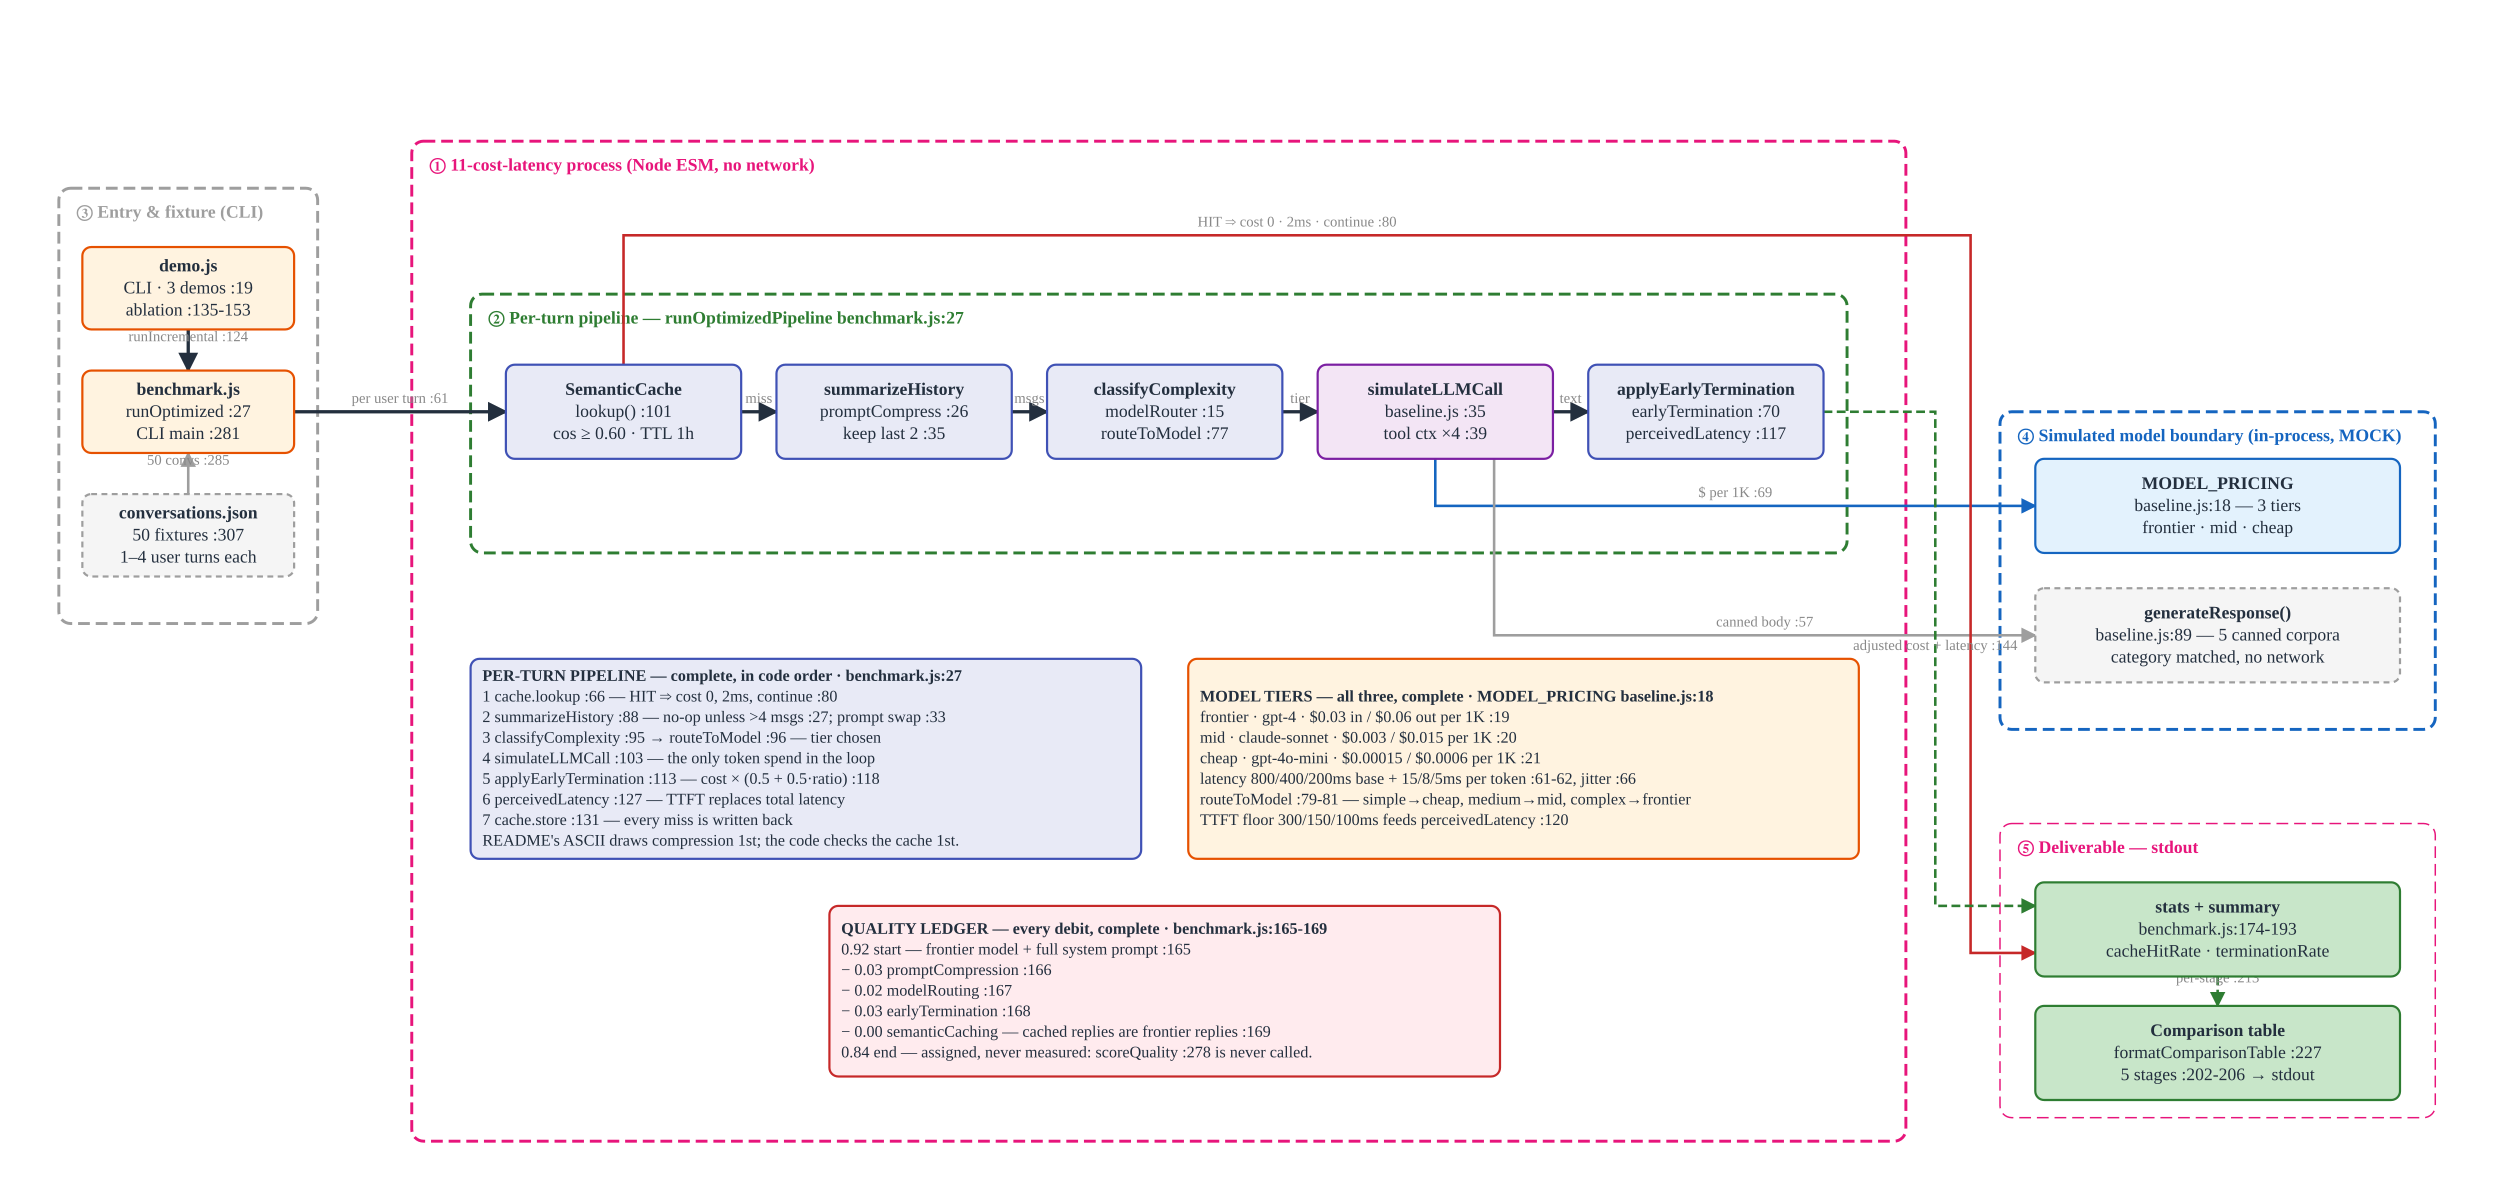
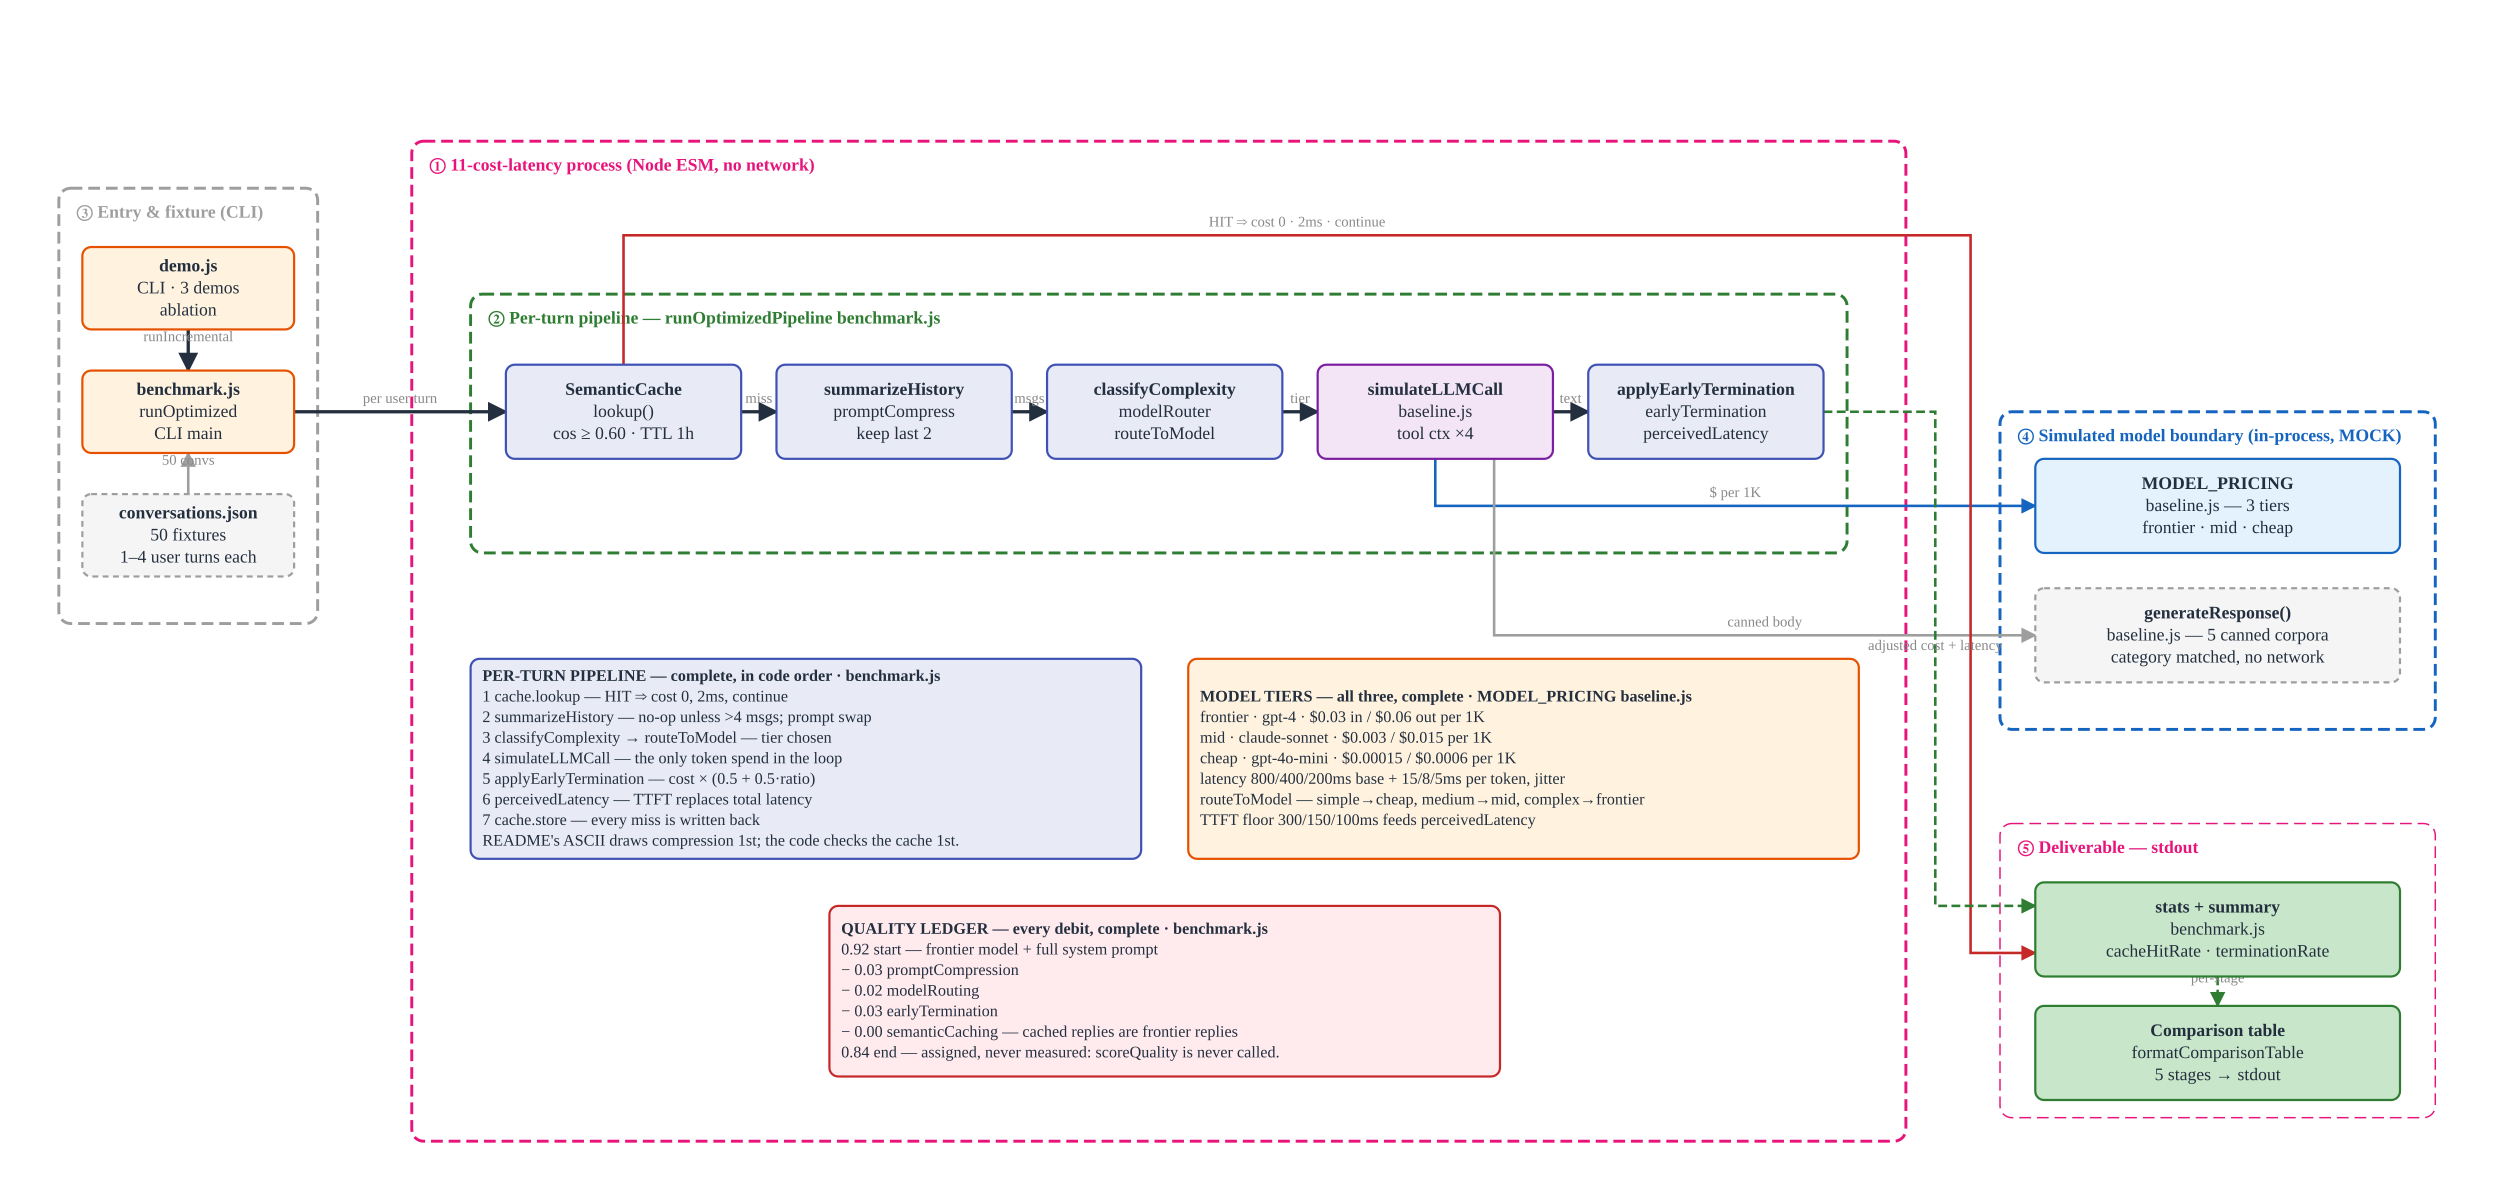
<svg xmlns="http://www.w3.org/2000/svg" viewBox="0 0 1700 800" role="img" aria-labelledby="hoa_cost_latency_v1-t hoa_cost_latency_v1-d" class="fts-diagram">
  <defs>
    <marker id="hoa_cost_latency_v1-a-d-edge-artifact" viewBox="0 0 10 10" refX="9" refY="5" markerWidth="6" markerHeight="6" orient="auto-start-reverse">
      <path d="M0,0 L10,5 L0,10 z" fill="#2E7D32" class="d-edge-artifact-fill" />
    </marker>
    <marker id="hoa_cost_latency_v1-a-d-edge-call" viewBox="0 0 10 10" refX="9" refY="5" markerWidth="6" markerHeight="6" orient="auto-start-reverse">
      <path d="M0,0 L10,5 L0,10 z" fill="#1565C0" class="d-edge-call-fill" />
    </marker>
    <marker id="hoa_cost_latency_v1-a-d-edge-data_in" viewBox="0 0 10 10" refX="9" refY="5" markerWidth="6" markerHeight="6" orient="auto-start-reverse">
      <path d="M0,0 L10,5 L0,10 z" fill="#9E9E9E" class="d-edge-data_in-fill" />
    </marker>
    <marker id="hoa_cost_latency_v1-a-d-edge-primary" viewBox="0 0 10 10" refX="9" refY="5" markerWidth="6" markerHeight="6" orient="auto-start-reverse">
      <path d="M0,0 L10,5 L0,10 z" fill="#232F3E" class="d-edge-primary-fill" />
    </marker>
    <marker id="hoa_cost_latency_v1-a-d-edge-stop" viewBox="0 0 10 10" refX="9" refY="5" markerWidth="6" markerHeight="6" orient="auto-start-reverse">
      <path d="M0,0 L10,5 L0,10 z" fill="#C62828" class="d-edge-stop-fill" />
    </marker>
  </defs>
  <g class="d-zone d-boundary-datasource">
    <rect x="40" y="128" width="176" height="296" rx="8" fill="none" stroke="#9E9E9E" stroke-width="2" stroke-dasharray="8 4" />
    <text x="52" y="148" fill="#9E9E9E" font-size="12" font-weight="600" class="d-zone-label">③ Entry &amp; fixture (CLI)</text>
  </g>
  <g class="d-zone d-boundary-primary">
    <rect x="280" y="96" width="1016" height="680" rx="8" fill="none" stroke="#E7157B" stroke-width="2" stroke-dasharray="8 4" />
    <text x="292" y="116" fill="#E7157B" font-size="12" font-weight="600" class="d-zone-label">① 11-cost-latency process (Node ESM, no network)</text>
  </g>
  <g class="d-zone d-boundary-functional">
    <rect x="320" y="200" width="936" height="176" rx="8" fill="none" stroke="#2E7D32" stroke-width="2" stroke-dasharray="8 4" />
-     <text x="332" y="220" fill="#2E7D32" font-size="12" font-weight="600" class="d-zone-label">② Per-turn pipeline — runOptimizedPipeline benchmark.js:27</text>
+     <text x="332" y="220" fill="#2E7D32" font-size="12" font-weight="600" class="d-zone-label">② Per-turn pipeline — runOptimizedPipeline benchmark.js</text>
  </g>
  <g class="d-zone d-boundary-external">
    <rect x="1360" y="280" width="296" height="216" rx="8" fill="none" stroke="#1565C0" stroke-width="2" stroke-dasharray="8 4" />
    <text x="1372" y="300" fill="#1565C0" font-size="12" font-weight="600" class="d-zone-label">④ Simulated model boundary (in-process, MOCK)</text>
  </g>
  <g class="d-zone d-boundary-observability">
    <rect x="1360" y="560" width="296" height="200" rx="8" fill="none" stroke="#E7157B" stroke-width="1" stroke-dasharray="8 4" />
    <text x="1372" y="580" fill="#E7157B" font-size="12" font-weight="600" class="d-zone-label">⑤ Deliverable — stdout</text>
  </g>
  <g class="d-edge d-edge-primary" data-edge="e_demo">
    <polyline points="128.0,224 128.0,252" fill="none" stroke="#232F3E" stroke-width="2.25" marker-end="url(#hoa_cost_latency_v1-a-d-edge-primary)" />
-     <text x="128.0" y="232.0" text-anchor="middle" fill="#888888" font-size="10" class="d-edge-label">runIncremental :124</text>
+     <text x="128.0" y="232.0" text-anchor="middle" fill="#888888" font-size="10" class="d-edge-label">runIncremental</text>
  </g>
  <g class="d-edge d-edge-data_in" data-edge="e_conv">
    <polyline points="128.0,336 128.0,308" fill="none" stroke="#9E9E9E" stroke-width="1.75" marker-end="url(#hoa_cost_latency_v1-a-d-edge-data_in)" />
-     <text x="128.0" y="316.0" text-anchor="middle" fill="#888888" font-size="10" class="d-edge-label">50 convs :285</text>
+     <text x="128.0" y="316.0" text-anchor="middle" fill="#888888" font-size="10" class="d-edge-label">50 convs</text>
  </g>
  <g class="d-edge d-edge-primary" data-edge="e_pipe">
    <polyline points="200,280.0 344,280.0" fill="none" stroke="#232F3E" stroke-width="2.25" marker-end="url(#hoa_cost_latency_v1-a-d-edge-primary)" />
-     <text x="272.0" y="274.0" text-anchor="middle" fill="#888888" font-size="10" class="d-edge-label">per user turn :61</text>
+     <text x="272.0" y="274.0" text-anchor="middle" fill="#888888" font-size="10" class="d-edge-label">per user turn</text>
  </g>
  <g class="d-edge d-edge-primary" data-edge="e_miss">
    <polyline points="504,280.0 528,280.0" fill="none" stroke="#232F3E" stroke-width="2.25" marker-end="url(#hoa_cost_latency_v1-a-d-edge-primary)" />
    <text x="516.0" y="274.0" text-anchor="middle" fill="#888888" font-size="10" class="d-edge-label">miss</text>
  </g>
  <g class="d-edge d-edge-primary" data-edge="e_hist">
    <polyline points="688,280.0 712,280.0" fill="none" stroke="#232F3E" stroke-width="2.25" marker-end="url(#hoa_cost_latency_v1-a-d-edge-primary)" />
    <text x="700.0" y="274.0" text-anchor="middle" fill="#888888" font-size="10" class="d-edge-label">msgs</text>
  </g>
  <g class="d-edge d-edge-primary" data-edge="e_tier">
    <polyline points="872,280.0 896,280.0" fill="none" stroke="#232F3E" stroke-width="2.25" marker-end="url(#hoa_cost_latency_v1-a-d-edge-primary)" />
    <text x="884.0" y="274.0" text-anchor="middle" fill="#888888" font-size="10" class="d-edge-label">tier</text>
  </g>
  <g class="d-edge d-edge-primary" data-edge="e_text">
    <polyline points="1056,280.0 1080,280.0" fill="none" stroke="#232F3E" stroke-width="2.25" marker-end="url(#hoa_cost_latency_v1-a-d-edge-primary)" />
    <text x="1068.0" y="274.0" text-anchor="middle" fill="#888888" font-size="10" class="d-edge-label">text</text>
  </g>
  <g class="d-edge d-edge-call" data-edge="e_price">
    <polyline points="976.0,312 976,344 1384,344.0" fill="none" stroke="#1565C0" stroke-width="1.75" marker-end="url(#hoa_cost_latency_v1-a-d-edge-call)" />
-     <text x="1180.0" y="338.0" text-anchor="middle" fill="#888888" font-size="10" class="d-edge-label">$ per 1K :69</text>
+     <text x="1180.0" y="338.0" text-anchor="middle" fill="#888888" font-size="10" class="d-edge-label">$ per 1K</text>
  </g>
  <g class="d-edge d-edge-data_in" data-edge="e_gen">
    <polyline points="1016.0,312 1016,432 1384,432.0" fill="none" stroke="#9E9E9E" stroke-width="1.75" marker-end="url(#hoa_cost_latency_v1-a-d-edge-data_in)" />
-     <text x="1200.0" y="426.0" text-anchor="middle" fill="#888888" font-size="10" class="d-edge-label">canned body :57</text>
+     <text x="1200.0" y="426.0" text-anchor="middle" fill="#888888" font-size="10" class="d-edge-label">canned body</text>
  </g>
  <g class="d-edge d-edge-stop" data-edge="e_hit">
    <polyline points="424.0,248 424,160 1340,160 1340,648 1384,648.0" fill="none" stroke="#C62828" stroke-width="1.75" marker-end="url(#hoa_cost_latency_v1-a-d-edge-stop)" />
-     <text x="882.0" y="154.0" text-anchor="middle" fill="#888888" font-size="10" class="d-edge-label">HIT ⇒ cost 0 · 2ms · continue :80</text>
+     <text x="882.0" y="154.0" text-anchor="middle" fill="#888888" font-size="10" class="d-edge-label">HIT ⇒ cost 0 · 2ms · continue</text>
  </g>
  <g class="d-edge d-edge-artifact" data-edge="e_stats">
    <polyline points="1240,280.0 1316,280 1316,616 1384,616.0" fill="none" stroke="#2E7D32" stroke-width="1.75" stroke-dasharray="6 3" marker-end="url(#hoa_cost_latency_v1-a-d-edge-artifact)" />
-     <text x="1316.0" y="442.0" text-anchor="middle" fill="#888888" font-size="10" class="d-edge-label">adjusted cost + latency :144</text>
+     <text x="1316.0" y="442.0" text-anchor="middle" fill="#888888" font-size="10" class="d-edge-label">adjusted cost + latency</text>
  </g>
  <g class="d-edge d-edge-artifact" data-edge="e_roll">
    <polyline points="1508.0,664 1508.0,684" fill="none" stroke="#2E7D32" stroke-width="1.75" stroke-dasharray="6 3" marker-end="url(#hoa_cost_latency_v1-a-d-edge-artifact)" />
-     <text x="1508.0" y="668.0" text-anchor="middle" fill="#888888" font-size="10" class="d-edge-label">per-stage :213</text>
+     <text x="1508.0" y="668.0" text-anchor="middle" fill="#888888" font-size="10" class="d-edge-label">per-stage</text>
  </g>
  <g class="d-node d-component-entry" data-id="n_demo" data-class="component.entry">
    <rect x="56" y="168" width="144" height="56" rx="6" fill="#FFF3E0" stroke="#E65100" stroke-width="1.5" />
    <text x="128.0" y="184.5" text-anchor="middle" font-size="12" fill="#232F3E" font-weight="700" class="d-label d-bold">demo.js</text>
-     <text x="128.0" y="199.5" text-anchor="middle" font-size="12" fill="#232F3E" class="d-label">CLI · 3 demos :19</text>
-     <text x="128.0" y="214.5" text-anchor="middle" font-size="12" fill="#232F3E" class="d-label">ablation :135-153</text>
+     <text x="128.0" y="199.5" text-anchor="middle" font-size="12" fill="#232F3E" class="d-label">CLI · 3 demos</text>
+     <text x="128.0" y="214.5" text-anchor="middle" font-size="12" fill="#232F3E" class="d-label">ablation</text>
  </g>
  <g class="d-node d-component-entry" data-id="n_bench" data-class="component.entry">
    <rect x="56" y="252" width="144" height="56" rx="6" fill="#FFF3E0" stroke="#E65100" stroke-width="1.5" />
    <text x="128.0" y="268.5" text-anchor="middle" font-size="12" fill="#232F3E" font-weight="700" class="d-label d-bold">benchmark.js</text>
-     <text x="128.0" y="283.5" text-anchor="middle" font-size="12" fill="#232F3E" class="d-label">runOptimized :27</text>
-     <text x="128.0" y="298.5" text-anchor="middle" font-size="12" fill="#232F3E" class="d-label">CLI main :281</text>
+     <text x="128.0" y="283.5" text-anchor="middle" font-size="12" fill="#232F3E" class="d-label">runOptimized</text>
+     <text x="128.0" y="298.5" text-anchor="middle" font-size="12" fill="#232F3E" class="d-label">CLI main</text>
  </g>
  <g class="d-node d-component-mock" data-id="n_convs" data-class="component.mock">
    <rect x="56" y="336" width="144" height="56" rx="6" fill="#F5F5F5" stroke="#9E9E9E" stroke-width="1.5" stroke-dasharray="4 3" />
    <text x="128.0" y="352.5" text-anchor="middle" font-size="12" fill="#232F3E" font-weight="700" class="d-label d-bold">conversations.json</text>
-     <text x="128.0" y="367.5" text-anchor="middle" font-size="12" fill="#232F3E" class="d-label">50 fixtures :307</text>
+     <text x="128.0" y="367.5" text-anchor="middle" font-size="12" fill="#232F3E" class="d-label">50 fixtures</text>
    <text x="128.0" y="382.5" text-anchor="middle" font-size="12" fill="#232F3E" class="d-label">1–4 user turns each</text>
  </g>
  <g class="d-node d-component-service" data-id="n_cache" data-class="component.service">
    <rect x="344" y="248" width="160" height="64" rx="6" fill="#E8EAF6" stroke="#3F51B5" stroke-width="1.5" />
    <text x="424.0" y="268.5" text-anchor="middle" font-size="12" fill="#232F3E" font-weight="700" class="d-label d-bold">SemanticCache</text>
-     <text x="424.0" y="283.5" text-anchor="middle" font-size="12" fill="#232F3E" class="d-label">lookup() :101</text>
+     <text x="424.0" y="283.5" text-anchor="middle" font-size="12" fill="#232F3E" class="d-label">lookup()</text>
    <text x="424.0" y="298.5" text-anchor="middle" font-size="12" fill="#232F3E" class="d-label">cos ≥ 0.60 · TTL 1h</text>
  </g>
  <g class="d-node d-component-service" data-id="n_compress" data-class="component.service">
    <rect x="528" y="248" width="160" height="64" rx="6" fill="#E8EAF6" stroke="#3F51B5" stroke-width="1.5" />
    <text x="608.0" y="268.5" text-anchor="middle" font-size="12" fill="#232F3E" font-weight="700" class="d-label d-bold">summarizeHistory</text>
-     <text x="608.0" y="283.5" text-anchor="middle" font-size="12" fill="#232F3E" class="d-label">promptCompress :26</text>
-     <text x="608.0" y="298.5" text-anchor="middle" font-size="12" fill="#232F3E" class="d-label">keep last 2 :35</text>
+     <text x="608.0" y="283.5" text-anchor="middle" font-size="12" fill="#232F3E" class="d-label">promptCompress</text>
+     <text x="608.0" y="298.5" text-anchor="middle" font-size="12" fill="#232F3E" class="d-label">keep last 2</text>
  </g>
  <g class="d-node d-component-service" data-id="n_route" data-class="component.service">
    <rect x="712" y="248" width="160" height="64" rx="6" fill="#E8EAF6" stroke="#3F51B5" stroke-width="1.5" />
    <text x="792.0" y="268.5" text-anchor="middle" font-size="12" fill="#232F3E" font-weight="700" class="d-label d-bold">classifyComplexity</text>
-     <text x="792.0" y="283.5" text-anchor="middle" font-size="12" fill="#232F3E" class="d-label">modelRouter :15</text>
-     <text x="792.0" y="298.5" text-anchor="middle" font-size="12" fill="#232F3E" class="d-label">routeToModel :77</text>
+     <text x="792.0" y="283.5" text-anchor="middle" font-size="12" fill="#232F3E" class="d-label">modelRouter</text>
+     <text x="792.0" y="298.5" text-anchor="middle" font-size="12" fill="#232F3E" class="d-label">routeToModel</text>
  </g>
  <g class="d-node d-component-agent" data-id="n_llm" data-class="component.agent">
    <rect x="896" y="248" width="160" height="64" rx="6" fill="#F3E5F5" stroke="#7B1FA2" stroke-width="1.5" />
    <text x="976.0" y="268.5" text-anchor="middle" font-size="12" fill="#232F3E" font-weight="700" class="d-label d-bold">simulateLLMCall</text>
-     <text x="976.0" y="283.5" text-anchor="middle" font-size="12" fill="#232F3E" class="d-label">baseline.js :35</text>
-     <text x="976.0" y="298.5" text-anchor="middle" font-size="12" fill="#232F3E" class="d-label">tool ctx ×4 :39</text>
+     <text x="976.0" y="283.5" text-anchor="middle" font-size="12" fill="#232F3E" class="d-label">baseline.js</text>
+     <text x="976.0" y="298.5" text-anchor="middle" font-size="12" fill="#232F3E" class="d-label">tool ctx ×4</text>
  </g>
  <g class="d-node d-component-service" data-id="n_term" data-class="component.service">
    <rect x="1080" y="248" width="160" height="64" rx="6" fill="#E8EAF6" stroke="#3F51B5" stroke-width="1.5" />
    <text x="1160.0" y="268.5" text-anchor="middle" font-size="12" fill="#232F3E" font-weight="700" class="d-label d-bold">applyEarlyTermination</text>
-     <text x="1160.0" y="283.5" text-anchor="middle" font-size="12" fill="#232F3E" class="d-label">earlyTermination :70</text>
-     <text x="1160.0" y="298.5" text-anchor="middle" font-size="12" fill="#232F3E" class="d-label">perceivedLatency :117</text>
+     <text x="1160.0" y="283.5" text-anchor="middle" font-size="12" fill="#232F3E" class="d-label">earlyTermination</text>
+     <text x="1160.0" y="298.5" text-anchor="middle" font-size="12" fill="#232F3E" class="d-label">perceivedLatency</text>
  </g>
  <g class="d-node d-component-external" data-id="n_pricing" data-class="component.external">
    <rect x="1384" y="312" width="248" height="64" rx="6" fill="#E3F2FD" stroke="#1565C0" stroke-width="1.5" />
    <text x="1508.0" y="332.5" text-anchor="middle" font-size="12" fill="#232F3E" font-weight="700" class="d-label d-bold">MODEL_PRICING</text>
-     <text x="1508.0" y="347.5" text-anchor="middle" font-size="12" fill="#232F3E" class="d-label">baseline.js:18 — 3 tiers</text>
+     <text x="1508.0" y="347.5" text-anchor="middle" font-size="12" fill="#232F3E" class="d-label">baseline.js — 3 tiers</text>
    <text x="1508.0" y="362.5" text-anchor="middle" font-size="12" fill="#232F3E" class="d-label">frontier · mid · cheap</text>
  </g>
  <g class="d-node d-component-mock" data-id="n_gen" data-class="component.mock">
    <rect x="1384" y="400" width="248" height="64" rx="6" fill="#F5F5F5" stroke="#9E9E9E" stroke-width="1.5" stroke-dasharray="4 3" />
    <text x="1508.0" y="420.5" text-anchor="middle" font-size="12" fill="#232F3E" font-weight="700" class="d-label d-bold">generateResponse()</text>
-     <text x="1508.0" y="435.5" text-anchor="middle" font-size="12" fill="#232F3E" class="d-label">baseline.js:89 — 5 canned corpora</text>
+     <text x="1508.0" y="435.5" text-anchor="middle" font-size="12" fill="#232F3E" class="d-label">baseline.js — 5 canned corpora</text>
    <text x="1508.0" y="450.5" text-anchor="middle" font-size="12" fill="#232F3E" class="d-label">category matched, no network</text>
  </g>
  <g class="d-node d-component-artifact" data-id="n_stats" data-class="component.artifact">
    <rect x="1384" y="600" width="248" height="64" rx="6" fill="#C8E6C9" stroke="#2E7D32" stroke-width="1.5" />
    <text x="1508.0" y="620.5" text-anchor="middle" font-size="12" fill="#232F3E" font-weight="700" class="d-label d-bold">stats + summary</text>
-     <text x="1508.0" y="635.5" text-anchor="middle" font-size="12" fill="#232F3E" class="d-label">benchmark.js:174-193</text>
+     <text x="1508.0" y="635.5" text-anchor="middle" font-size="12" fill="#232F3E" class="d-label">benchmark.js</text>
    <text x="1508.0" y="650.5" text-anchor="middle" font-size="12" fill="#232F3E" class="d-label">cacheHitRate · terminationRate</text>
  </g>
  <g class="d-node d-component-artifact" data-id="n_table" data-class="component.artifact">
    <rect x="1384" y="684" width="248" height="64" rx="6" fill="#C8E6C9" stroke="#2E7D32" stroke-width="1.5" />
    <text x="1508.0" y="704.5" text-anchor="middle" font-size="12" fill="#232F3E" font-weight="700" class="d-label d-bold">Comparison table</text>
-     <text x="1508.0" y="719.5" text-anchor="middle" font-size="12" fill="#232F3E" class="d-label">formatComparisonTable :227</text>
-     <text x="1508.0" y="734.5" text-anchor="middle" font-size="12" fill="#232F3E" class="d-label">5 stages :202-206 → stdout</text>
+     <text x="1508.0" y="719.5" text-anchor="middle" font-size="12" fill="#232F3E" class="d-label">formatComparisonTable</text>
+     <text x="1508.0" y="734.5" text-anchor="middle" font-size="12" fill="#232F3E" class="d-label">5 stages → stdout</text>
  </g>
  <g class="d-node d-card-invariant" data-id="card_pipe" data-class="card.invariant">
    <rect x="320" y="448" width="456" height="136" rx="6" fill="#E8EAF6" stroke="#3F51B5" stroke-width="1.5" />
-     <text x="328" y="463.0" text-anchor="start" font-size="11" fill="#232F3E" font-weight="700" class="d-label d-bold">PER-TURN PIPELINE — complete, in code order · benchmark.js:27</text>
-     <text x="328" y="477.0" text-anchor="start" font-size="11" fill="#232F3E" class="d-label">1 cache.lookup :66 — HIT ⇒ cost 0, 2ms, continue :80</text>
-     <text x="328" y="491.0" text-anchor="start" font-size="11" fill="#232F3E" class="d-label">2 summarizeHistory :88 — no-op unless &gt;4 msgs :27; prompt swap :33</text>
-     <text x="328" y="505.0" text-anchor="start" font-size="11" fill="#232F3E" class="d-label">3 classifyComplexity :95 → routeToModel :96 — tier chosen</text>
-     <text x="328" y="519.0" text-anchor="start" font-size="11" fill="#232F3E" class="d-label">4 simulateLLMCall :103 — the only token spend in the loop</text>
-     <text x="328" y="533.0" text-anchor="start" font-size="11" fill="#232F3E" class="d-label">5 applyEarlyTermination :113 — cost × (0.5 + 0.5·ratio) :118</text>
-     <text x="328" y="547.0" text-anchor="start" font-size="11" fill="#232F3E" class="d-label">6 perceivedLatency :127 — TTFT replaces total latency</text>
-     <text x="328" y="561.0" text-anchor="start" font-size="11" fill="#232F3E" class="d-label">7 cache.store :131 — every miss is written back</text>
+     <text x="328" y="463.0" text-anchor="start" font-size="11" fill="#232F3E" font-weight="700" class="d-label d-bold">PER-TURN PIPELINE — complete, in code order · benchmark.js</text>
+     <text x="328" y="477.0" text-anchor="start" font-size="11" fill="#232F3E" class="d-label">1 cache.lookup — HIT ⇒ cost 0, 2ms, continue</text>
+     <text x="328" y="491.0" text-anchor="start" font-size="11" fill="#232F3E" class="d-label">2 summarizeHistory — no-op unless &gt;4 msgs; prompt swap</text>
+     <text x="328" y="505.0" text-anchor="start" font-size="11" fill="#232F3E" class="d-label">3 classifyComplexity → routeToModel — tier chosen</text>
+     <text x="328" y="519.0" text-anchor="start" font-size="11" fill="#232F3E" class="d-label">4 simulateLLMCall — the only token spend in the loop</text>
+     <text x="328" y="533.0" text-anchor="start" font-size="11" fill="#232F3E" class="d-label">5 applyEarlyTermination — cost × (0.5 + 0.5·ratio)</text>
+     <text x="328" y="547.0" text-anchor="start" font-size="11" fill="#232F3E" class="d-label">6 perceivedLatency — TTFT replaces total latency</text>
+     <text x="328" y="561.0" text-anchor="start" font-size="11" fill="#232F3E" class="d-label">7 cache.store — every miss is written back</text>
    <text x="328" y="575.0" text-anchor="start" font-size="11" fill="#232F3E" class="d-label">README's ASCII draws compression 1st; the code checks the cache 1st.</text>
  </g>
  <g class="d-node d-card-primitive" data-id="card_tiers" data-class="card.primitive">
    <rect x="808" y="448" width="456" height="136" rx="6" fill="#FFF3E0" stroke="#E65100" stroke-width="1.5" />
-     <text x="816" y="477.0" text-anchor="start" font-size="11" fill="#232F3E" font-weight="700" class="d-label d-bold">MODEL TIERS — all three, complete · MODEL_PRICING baseline.js:18</text>
-     <text x="816" y="491.0" text-anchor="start" font-size="11" fill="#232F3E" class="d-label">frontier · gpt-4 · $0.03 in / $0.06 out per 1K :19</text>
-     <text x="816" y="505.0" text-anchor="start" font-size="11" fill="#232F3E" class="d-label">mid · claude-sonnet · $0.003 / $0.015 per 1K :20</text>
-     <text x="816" y="519.0" text-anchor="start" font-size="11" fill="#232F3E" class="d-label">cheap · gpt-4o-mini · $0.00015 / $0.0006 per 1K :21</text>
-     <text x="816" y="533.0" text-anchor="start" font-size="11" fill="#232F3E" class="d-label">latency 800/400/200ms base + 15/8/5ms per token :61-62, jitter :66</text>
-     <text x="816" y="547.0" text-anchor="start" font-size="11" fill="#232F3E" class="d-label">routeToModel :79-81 — simple→cheap, medium→mid, complex→frontier</text>
-     <text x="816" y="561.0" text-anchor="start" font-size="11" fill="#232F3E" class="d-label">TTFT floor 300/150/100ms feeds perceivedLatency :120</text>
+     <text x="816" y="477.0" text-anchor="start" font-size="11" fill="#232F3E" font-weight="700" class="d-label d-bold">MODEL TIERS — all three, complete · MODEL_PRICING baseline.js</text>
+     <text x="816" y="491.0" text-anchor="start" font-size="11" fill="#232F3E" class="d-label">frontier · gpt-4 · $0.03 in / $0.06 out per 1K</text>
+     <text x="816" y="505.0" text-anchor="start" font-size="11" fill="#232F3E" class="d-label">mid · claude-sonnet · $0.003 / $0.015 per 1K</text>
+     <text x="816" y="519.0" text-anchor="start" font-size="11" fill="#232F3E" class="d-label">cheap · gpt-4o-mini · $0.00015 / $0.0006 per 1K</text>
+     <text x="816" y="533.0" text-anchor="start" font-size="11" fill="#232F3E" class="d-label">latency 800/400/200ms base + 15/8/5ms per token, jitter</text>
+     <text x="816" y="547.0" text-anchor="start" font-size="11" fill="#232F3E" class="d-label">routeToModel — simple→cheap, medium→mid, complex→frontier</text>
+     <text x="816" y="561.0" text-anchor="start" font-size="11" fill="#232F3E" class="d-label">TTFT floor 300/150/100ms feeds perceivedLatency</text>
  </g>
  <g class="d-node d-card-failure" data-id="card_qual" data-class="card.failure">
    <rect x="564" y="616" width="456" height="116" rx="6" fill="#FFEBEE" stroke="#C62828" stroke-width="1.5" />
-     <text x="572" y="635.0" text-anchor="start" font-size="11" fill="#232F3E" font-weight="700" class="d-label d-bold">QUALITY LEDGER — every debit, complete · benchmark.js:165-169</text>
-     <text x="572" y="649.0" text-anchor="start" font-size="11" fill="#232F3E" class="d-label">0.92 start — frontier model + full system prompt :165</text>
-     <text x="572" y="663.0" text-anchor="start" font-size="11" fill="#232F3E" class="d-label">− 0.03 promptCompression :166</text>
-     <text x="572" y="677.0" text-anchor="start" font-size="11" fill="#232F3E" class="d-label">− 0.02 modelRouting :167</text>
-     <text x="572" y="691.0" text-anchor="start" font-size="11" fill="#232F3E" class="d-label">− 0.03 earlyTermination :168</text>
-     <text x="572" y="705.0" text-anchor="start" font-size="11" fill="#232F3E" class="d-label">− 0.00 semanticCaching — cached replies are frontier replies :169</text>
-     <text x="572" y="719.0" text-anchor="start" font-size="11" fill="#232F3E" class="d-label">0.84 end — assigned, never measured: scoreQuality :278 is never called.</text>
+     <text x="572" y="635.0" text-anchor="start" font-size="11" fill="#232F3E" font-weight="700" class="d-label d-bold">QUALITY LEDGER — every debit, complete · benchmark.js</text>
+     <text x="572" y="649.0" text-anchor="start" font-size="11" fill="#232F3E" class="d-label">0.92 start — frontier model + full system prompt</text>
+     <text x="572" y="663.0" text-anchor="start" font-size="11" fill="#232F3E" class="d-label">− 0.03 promptCompression</text>
+     <text x="572" y="677.0" text-anchor="start" font-size="11" fill="#232F3E" class="d-label">− 0.02 modelRouting</text>
+     <text x="572" y="691.0" text-anchor="start" font-size="11" fill="#232F3E" class="d-label">− 0.03 earlyTermination</text>
+     <text x="572" y="705.0" text-anchor="start" font-size="11" fill="#232F3E" class="d-label">− 0.00 semanticCaching — cached replies are frontier replies</text>
+     <text x="572" y="719.0" text-anchor="start" font-size="11" fill="#232F3E" class="d-label">0.84 end — assigned, never measured: scoreQuality is never called.</text>
  </g>
</svg>
